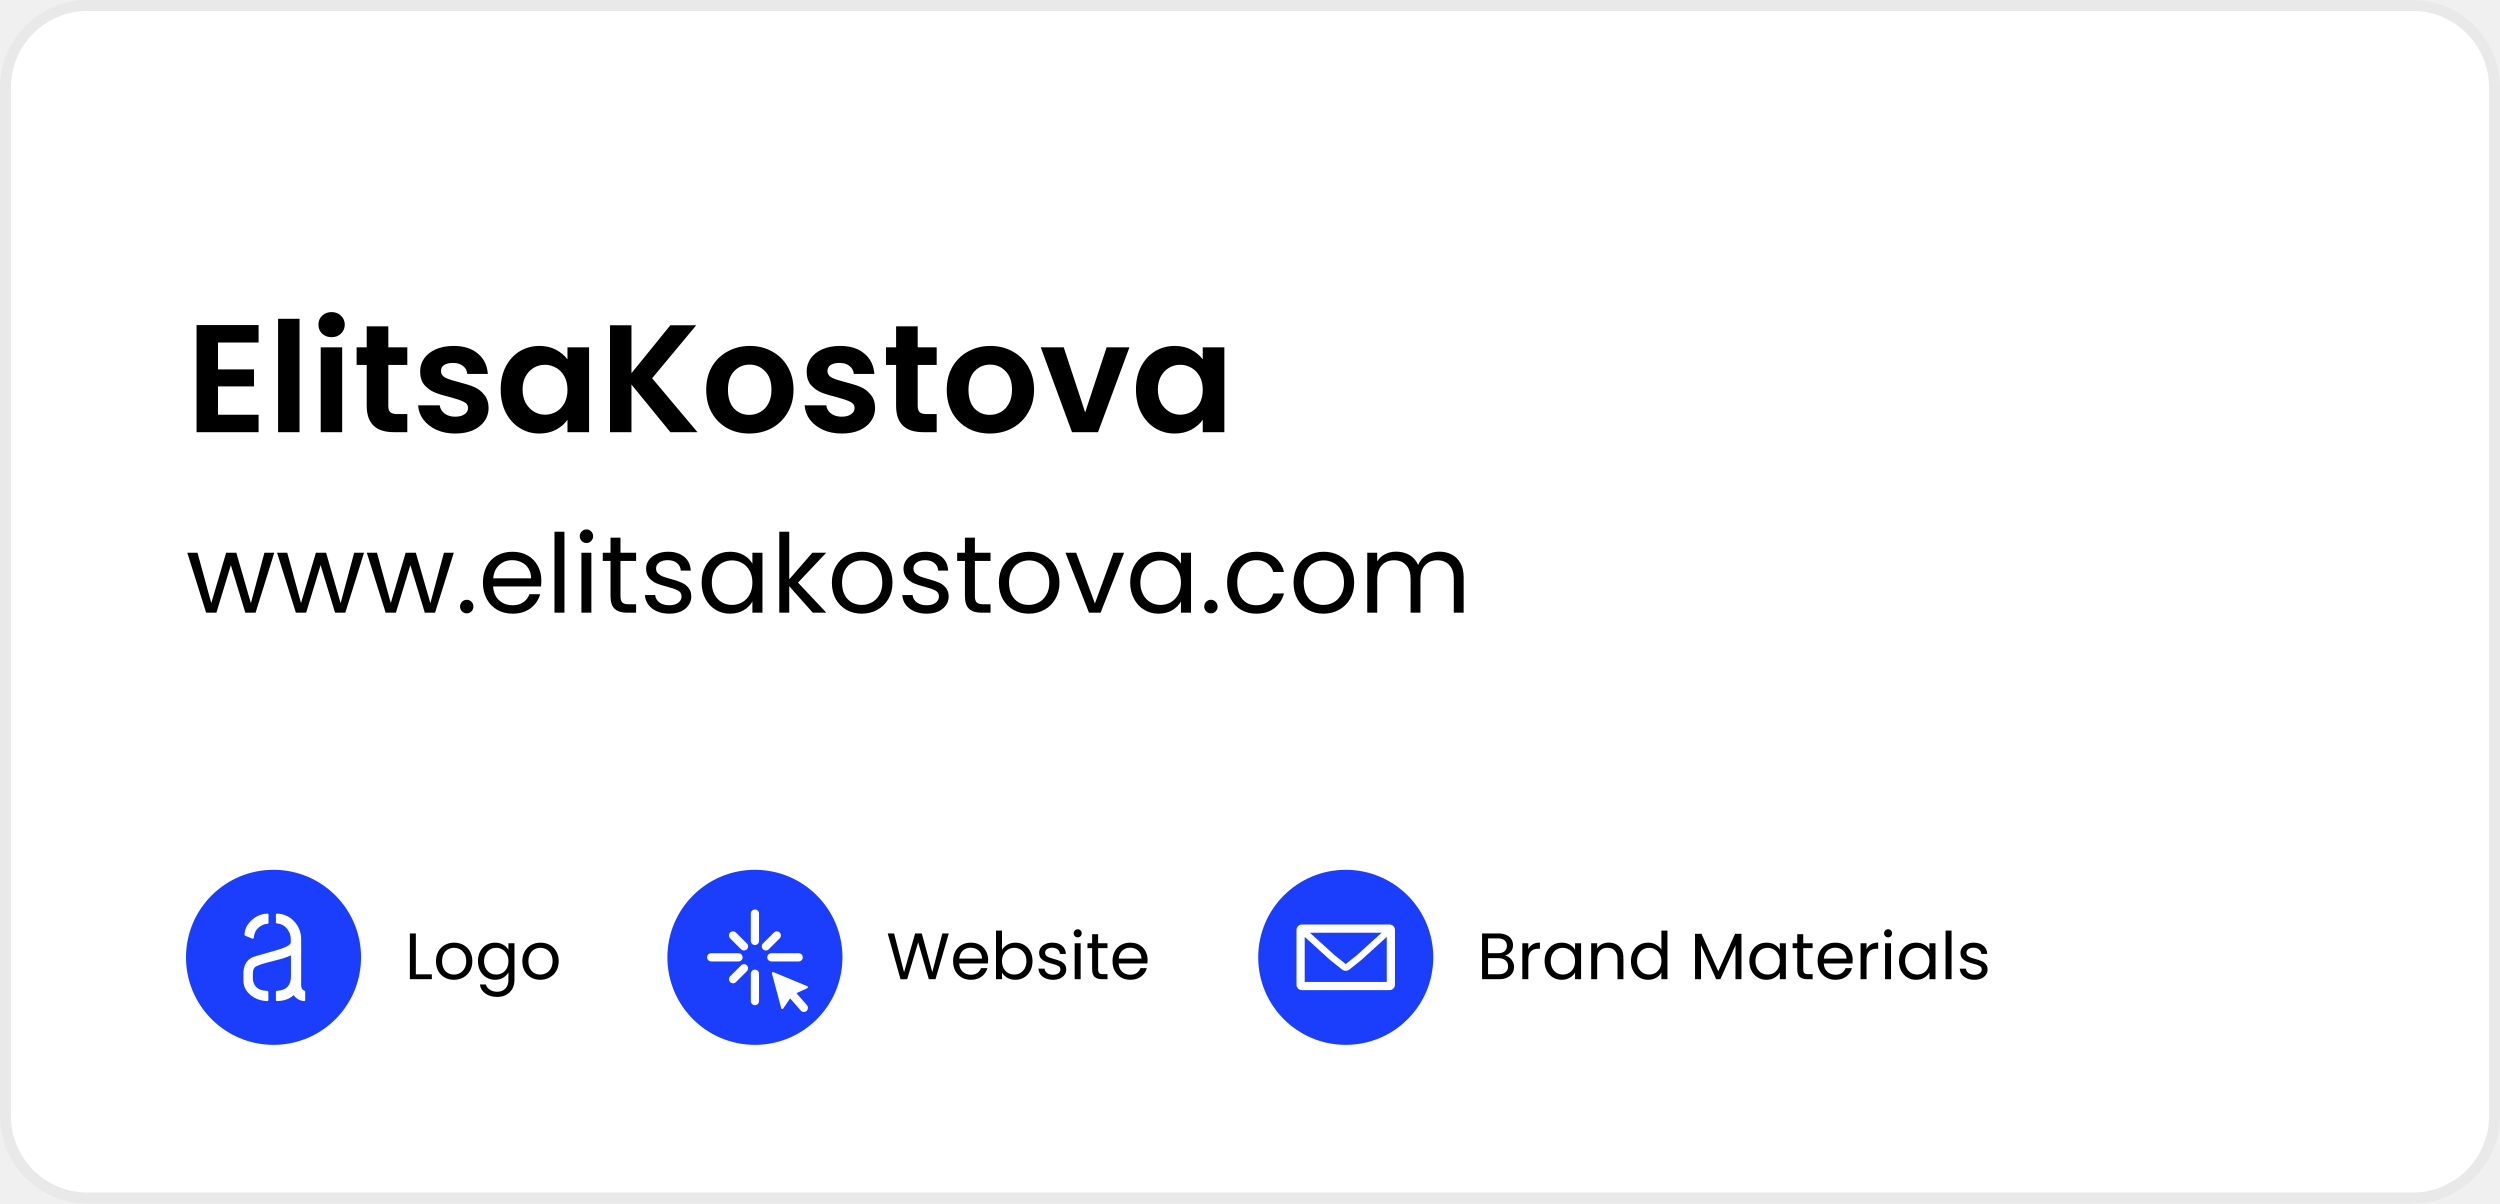
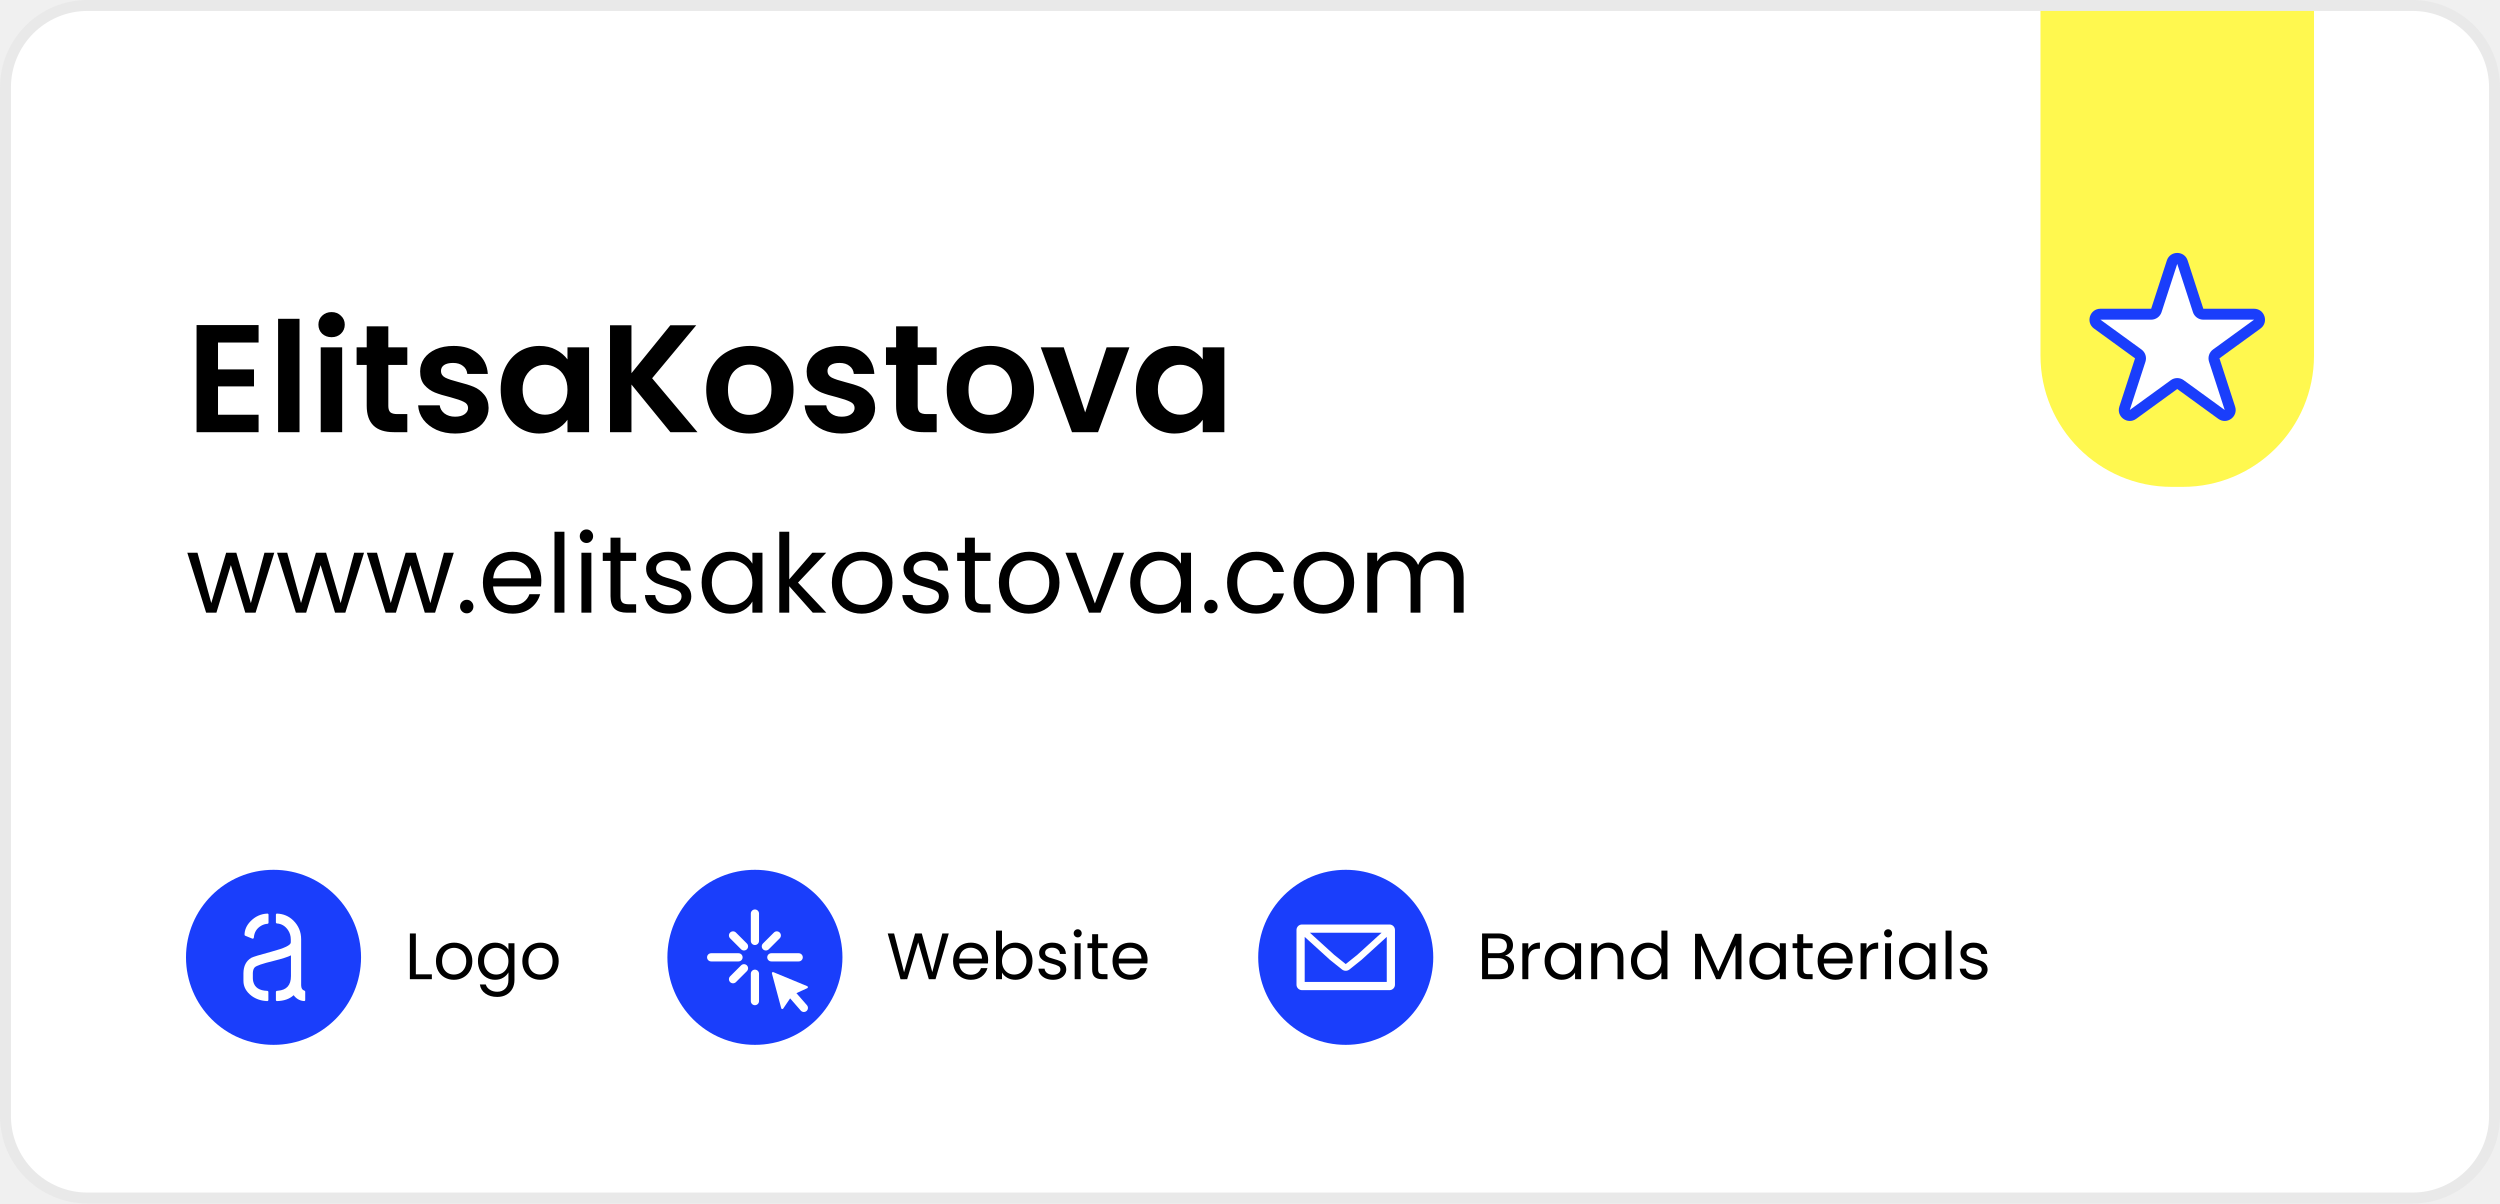
<svg xmlns="http://www.w3.org/2000/svg" width="457" height="220" viewBox="0 0 457 220" fill="none">
  <rect x="1" y="1" width="455" height="218" rx="15" fill="white" stroke="#E9E9E9" stroke-width="2" />
  <path d="M76.016 178.112H78.944V179H74.924V170.636H76.016V178.112ZM82.972 179.108C82.356 179.108 81.796 178.968 81.292 178.688C80.796 178.408 80.404 178.012 80.116 177.5C79.836 176.98 79.696 176.38 79.696 175.7C79.696 175.028 79.84 174.436 80.128 173.924C80.424 173.404 80.824 173.008 81.328 172.736C81.832 172.456 82.396 172.316 83.02 172.316C83.644 172.316 84.208 172.456 84.712 172.736C85.216 173.008 85.612 173.4 85.9 173.912C86.196 174.424 86.344 175.02 86.344 175.7C86.344 176.38 86.192 176.98 85.888 177.5C85.592 178.012 85.188 178.408 84.676 178.688C84.164 178.968 83.596 179.108 82.972 179.108ZM82.972 178.148C83.364 178.148 83.732 178.056 84.076 177.872C84.42 177.688 84.696 177.412 84.904 177.044C85.12 176.676 85.228 176.228 85.228 175.7C85.228 175.172 85.124 174.724 84.916 174.356C84.708 173.988 84.436 173.716 84.1 173.54C83.764 173.356 83.4 173.264 83.008 173.264C82.608 173.264 82.24 173.356 81.904 173.54C81.576 173.716 81.312 173.988 81.112 174.356C80.912 174.724 80.812 175.172 80.812 175.7C80.812 176.236 80.908 176.688 81.1 177.056C81.3 177.424 81.564 177.7 81.892 177.884C82.22 178.06 82.58 178.148 82.972 178.148ZM90.492 172.316C91.059 172.316 91.555 172.44 91.98 172.688C92.412 172.936 92.731 173.248 92.939 173.624V172.424H94.043V179.144C94.043 179.744 93.915 180.276 93.659 180.74C93.403 181.212 93.035 181.58 92.555 181.844C92.084 182.108 91.531 182.24 90.9 182.24C90.035 182.24 89.316 182.036 88.74 181.628C88.163 181.22 87.823 180.664 87.719 179.96H88.799C88.919 180.36 89.168 180.68 89.543 180.92C89.919 181.168 90.371 181.292 90.9 181.292C91.499 181.292 91.987 181.104 92.364 180.728C92.748 180.352 92.939 179.824 92.939 179.144V177.764C92.724 178.148 92.403 178.468 91.98 178.724C91.555 178.98 91.059 179.108 90.492 179.108C89.907 179.108 89.376 178.964 88.895 178.676C88.424 178.388 88.052 177.984 87.779 177.464C87.507 176.944 87.371 176.352 87.371 175.688C87.371 175.016 87.507 174.428 87.779 173.924C88.052 173.412 88.424 173.016 88.895 172.736C89.376 172.456 89.907 172.316 90.492 172.316ZM92.939 175.7C92.939 175.204 92.84 174.772 92.639 174.404C92.439 174.036 92.168 173.756 91.823 173.564C91.487 173.364 91.115 173.264 90.707 173.264C90.299 173.264 89.927 173.36 89.591 173.552C89.255 173.744 88.987 174.024 88.787 174.392C88.588 174.76 88.487 175.192 88.487 175.688C88.487 176.192 88.588 176.632 88.787 177.008C88.987 177.376 89.255 177.66 89.591 177.86C89.927 178.052 90.299 178.148 90.707 178.148C91.115 178.148 91.487 178.052 91.823 177.86C92.168 177.66 92.439 177.376 92.639 177.008C92.84 176.632 92.939 176.196 92.939 175.7ZM98.757 179.108C98.141 179.108 97.581 178.968 97.077 178.688C96.581 178.408 96.189 178.012 95.901 177.5C95.621 176.98 95.481 176.38 95.481 175.7C95.481 175.028 95.625 174.436 95.913 173.924C96.209 173.404 96.609 173.008 97.113 172.736C97.617 172.456 98.181 172.316 98.805 172.316C99.429 172.316 99.993 172.456 100.497 172.736C101.001 173.008 101.397 173.4 101.685 173.912C101.981 174.424 102.129 175.02 102.129 175.7C102.129 176.38 101.977 176.98 101.673 177.5C101.377 178.012 100.973 178.408 100.461 178.688C99.949 178.968 99.381 179.108 98.757 179.108ZM98.757 178.148C99.149 178.148 99.517 178.056 99.861 177.872C100.205 177.688 100.481 177.412 100.689 177.044C100.905 176.676 101.013 176.228 101.013 175.7C101.013 175.172 100.909 174.724 100.701 174.356C100.493 173.988 100.221 173.716 99.885 173.54C99.549 173.356 99.185 173.264 98.793 173.264C98.393 173.264 98.025 173.356 97.689 173.54C97.361 173.716 97.097 173.988 96.897 174.356C96.697 174.724 96.597 175.172 96.597 175.7C96.597 176.236 96.693 176.688 96.885 177.056C97.085 177.424 97.349 177.7 97.677 177.884C98.005 178.06 98.365 178.148 98.757 178.148Z" fill="black" />
  <circle cx="50" cy="175" r="16" fill="#1A3EFB" />
  <path d="M44.5 179.301C44.5 180.383 45.006 181.306 46.019 182.068C46.83 182.653 47.776 182.963 48.858 182.997C48.968 183 49.058 182.91 49.058 182.8V181.335C49.058 181.225 48.968 181.136 48.857 181.132C47.431 181.086 46.58 180.536 46.306 179.481C46.249 179.261 46.22 179.04 46.22 178.82V177.857C46.239 177.396 46.354 177.055 46.564 176.835C46.851 176.534 47.988 176.143 49.975 175.662C51.58 175.261 52.651 174.92 53.186 174.639V178.429C53.186 180.093 52.392 180.985 50.806 181.105C50.747 181.114 50.689 181.121 50.633 181.126C50.523 181.136 50.434 181.225 50.434 181.335V182.8C50.434 182.91 50.523 183 50.634 182.997C51.895 182.965 52.889 182.625 53.616 181.977C53.635 181.957 53.654 181.937 53.673 181.917C54.167 182.584 54.807 182.942 55.594 182.994C55.704 183.001 55.794 182.91 55.794 182.8V181.289C55.794 181.185 55.713 181.102 55.613 181.073C55.254 180.971 55.065 180.65 55.049 180.113V175.902V171.692C55.049 170.348 54.571 169.206 53.616 168.263C52.801 167.466 51.807 167.046 50.634 167.004C50.523 167 50.434 167.09 50.434 167.2V168.605C50.434 168.715 50.523 168.804 50.634 168.811C51.459 168.866 52.128 169.265 52.641 170.008C52.985 170.509 53.157 171.08 53.157 171.722V172.263C53.176 172.764 52.02 173.326 49.688 173.947C47.51 174.529 46.258 174.91 45.933 175.09C44.997 175.652 44.519 176.584 44.5 177.887V179.301ZM44.7 170.869C44.699 170.948 44.748 171.02 44.822 171.05L46.116 171.579C46.248 171.633 46.392 171.536 46.403 171.394C46.479 170.403 46.943 169.67 47.797 169.195C48.139 169.007 48.502 168.899 48.887 168.872C48.997 168.864 49.086 168.775 49.086 168.665V167.2C49.086 167.09 48.997 167 48.886 167.004C47.673 167.051 46.631 167.531 45.761 168.444C45.069 169.17 44.715 169.978 44.7 170.869Z" fill="white" />
  <path d="M173.436 170.636L171.012 179H169.788L167.844 172.268L165.828 179L164.616 179.012L162.276 170.636H163.44L165.264 177.728L167.28 170.636H168.504L170.424 177.704L172.26 170.636H173.436ZM180.631 175.46C180.631 175.668 180.619 175.888 180.595 176.12H175.339C175.379 176.768 175.599 177.276 175.999 177.644C176.407 178.004 176.899 178.184 177.475 178.184C177.947 178.184 178.339 178.076 178.651 177.86C178.971 177.636 179.195 177.34 179.323 176.972H180.499C180.323 177.604 179.971 178.12 179.443 178.52C178.915 178.912 178.259 179.108 177.475 179.108C176.851 179.108 176.291 178.968 175.795 178.688C175.307 178.408 174.923 178.012 174.643 177.5C174.363 176.98 174.223 176.38 174.223 175.7C174.223 175.02 174.359 174.424 174.631 173.912C174.903 173.4 175.283 173.008 175.771 172.736C176.267 172.456 176.835 172.316 177.475 172.316C178.099 172.316 178.651 172.452 179.131 172.724C179.611 172.996 179.979 173.372 180.235 173.852C180.499 174.324 180.631 174.86 180.631 175.46ZM179.503 175.232C179.503 174.816 179.411 174.46 179.227 174.164C179.043 173.86 178.791 173.632 178.471 173.48C178.159 173.32 177.811 173.24 177.427 173.24C176.875 173.24 176.403 173.416 176.011 173.768C175.627 174.12 175.407 174.608 175.351 175.232H179.503ZM183.164 173.648C183.388 173.256 183.716 172.936 184.148 172.688C184.58 172.44 185.072 172.316 185.624 172.316C186.216 172.316 186.748 172.456 187.22 172.736C187.692 173.016 188.064 173.412 188.336 173.924C188.608 174.428 188.744 175.016 188.744 175.688C188.744 176.352 188.608 176.944 188.336 177.464C188.064 177.984 187.688 178.388 187.208 178.676C186.736 178.964 186.208 179.108 185.624 179.108C185.056 179.108 184.556 178.984 184.124 178.736C183.7 178.488 183.38 178.172 183.164 177.788V179H182.072V170.12H183.164V173.648ZM187.628 175.688C187.628 175.192 187.528 174.76 187.328 174.392C187.128 174.024 186.856 173.744 186.512 173.552C186.176 173.36 185.804 173.264 185.396 173.264C184.996 173.264 184.624 173.364 184.28 173.564C183.944 173.756 183.672 174.04 183.464 174.416C183.264 174.784 183.164 175.212 183.164 175.7C183.164 176.196 183.264 176.632 183.464 177.008C183.672 177.376 183.944 177.66 184.28 177.86C184.624 178.052 184.996 178.148 185.396 178.148C185.804 178.148 186.176 178.052 186.512 177.86C186.856 177.66 187.128 177.376 187.328 177.008C187.528 176.632 187.628 176.192 187.628 175.688ZM192.51 179.108C192.006 179.108 191.554 179.024 191.154 178.856C190.754 178.68 190.438 178.44 190.206 178.136C189.974 177.824 189.846 177.468 189.822 177.068H190.95C190.982 177.396 191.134 177.664 191.406 177.872C191.686 178.08 192.05 178.184 192.498 178.184C192.914 178.184 193.242 178.092 193.482 177.908C193.722 177.724 193.842 177.492 193.842 177.212C193.842 176.924 193.714 176.712 193.458 176.576C193.202 176.432 192.806 176.292 192.27 176.156C191.782 176.028 191.382 175.9 191.07 175.772C190.766 175.636 190.502 175.44 190.278 175.184C190.062 174.92 189.954 174.576 189.954 174.152C189.954 173.816 190.054 173.508 190.254 173.228C190.454 172.948 190.738 172.728 191.106 172.568C191.474 172.4 191.894 172.316 192.366 172.316C193.094 172.316 193.682 172.5 194.13 172.868C194.578 173.236 194.818 173.74 194.85 174.38H193.758C193.734 174.036 193.594 173.76 193.338 173.552C193.09 173.344 192.754 173.24 192.33 173.24C191.938 173.24 191.626 173.324 191.394 173.492C191.162 173.66 191.046 173.88 191.046 174.152C191.046 174.368 191.114 174.548 191.25 174.692C191.394 174.828 191.57 174.94 191.778 175.028C191.994 175.108 192.29 175.2 192.666 175.304C193.138 175.432 193.522 175.56 193.818 175.688C194.114 175.808 194.366 175.992 194.574 176.24C194.79 176.488 194.902 176.812 194.91 177.212C194.91 177.572 194.81 177.896 194.61 178.184C194.41 178.472 194.126 178.7 193.758 178.868C193.398 179.028 192.982 179.108 192.51 179.108ZM197.015 171.356C196.807 171.356 196.631 171.284 196.487 171.14C196.343 170.996 196.271 170.82 196.271 170.612C196.271 170.404 196.343 170.228 196.487 170.084C196.631 169.94 196.807 169.868 197.015 169.868C197.215 169.868 197.383 169.94 197.519 170.084C197.663 170.228 197.735 170.404 197.735 170.612C197.735 170.82 197.663 170.996 197.519 171.14C197.383 171.284 197.215 171.356 197.015 171.356ZM197.543 172.424V179H196.451V172.424H197.543ZM200.736 173.324V177.2C200.736 177.52 200.804 177.748 200.94 177.884C201.076 178.012 201.312 178.076 201.648 178.076H202.452V179H201.468C200.86 179 200.404 178.86 200.1 178.58C199.796 178.3 199.644 177.84 199.644 177.2V173.324H198.792V172.424H199.644V170.768H200.736V172.424H202.452V173.324H200.736ZM209.776 175.46C209.776 175.668 209.764 175.888 209.74 176.12H204.484C204.524 176.768 204.744 177.276 205.144 177.644C205.552 178.004 206.044 178.184 206.62 178.184C207.092 178.184 207.484 178.076 207.796 177.86C208.116 177.636 208.34 177.34 208.468 176.972H209.644C209.468 177.604 209.116 178.12 208.588 178.52C208.06 178.912 207.404 179.108 206.62 179.108C205.996 179.108 205.436 178.968 204.94 178.688C204.452 178.408 204.068 178.012 203.788 177.5C203.508 176.98 203.368 176.38 203.368 175.7C203.368 175.02 203.504 174.424 203.776 173.912C204.048 173.4 204.428 173.008 204.916 172.736C205.412 172.456 205.98 172.316 206.62 172.316C207.244 172.316 207.796 172.452 208.276 172.724C208.756 172.996 209.124 173.372 209.38 173.852C209.644 174.324 209.776 174.86 209.776 175.46ZM208.648 175.232C208.648 174.816 208.556 174.46 208.372 174.164C208.188 173.86 207.936 173.632 207.616 173.48C207.304 173.32 206.956 173.24 206.572 173.24C206.02 173.24 205.548 173.416 205.156 173.768C204.772 174.12 204.552 174.608 204.496 175.232H208.648Z" fill="black" />
  <circle cx="138" cy="175" r="16" fill="#1A3EFB" />
-   <path d="M141.105 177.945C141.062 177.784 141.222 177.645 141.375 177.708L147.563 180.272C147.724 180.339 147.728 180.566 147.57 180.638L145.583 181.546L147.51 183.752C147.783 184.065 147.749 184.541 147.435 184.812V184.812C147.123 185.08 146.653 185.047 146.382 184.737L144.434 182.503L143.169 184.37C143.073 184.512 142.855 184.476 142.811 184.31L141.105 177.945Z" fill="white" />
+   <path d="M141.105 177.945C141.062 177.785 141.222 177.645 141.375 177.708L147.563 180.272C147.724 180.339 147.728 180.566 147.57 180.639L145.583 181.546L147.51 183.753C147.783 184.065 147.749 184.541 147.435 184.812V184.812C147.123 185.08 146.653 185.047 146.382 184.737L144.434 182.503L143.169 184.371C143.073 184.513 142.855 184.476 142.811 184.31L141.105 177.945Z" fill="white" />
  <path fill-rule="evenodd" clip-rule="evenodd" d="M138 166.25C138.414 166.25 138.75 166.586 138.75 167V172C138.75 172.414 138.414 172.75 138 172.75C137.586 172.75 137.25 172.414 137.25 172V167C137.25 166.586 137.586 166.25 138 166.25ZM133.47 170.47C133.763 170.177 134.237 170.177 134.53 170.47L136.53 172.47C136.823 172.763 136.823 173.237 136.53 173.53C136.237 173.823 135.763 173.823 135.47 173.53L133.47 171.53C133.177 171.237 133.177 170.763 133.47 170.47ZM142.53 170.47C142.823 170.763 142.823 171.237 142.53 171.53L140.53 173.53C140.237 173.823 139.763 173.823 139.47 173.53C139.177 173.237 139.177 172.763 139.47 172.47L141.47 170.47C141.763 170.177 142.237 170.177 142.53 170.47ZM129.25 175C129.25 174.586 129.586 174.25 130 174.25H135C135.414 174.25 135.75 174.586 135.75 175C135.75 175.414 135.414 175.75 135 175.75H130C129.586 175.75 129.25 175.414 129.25 175ZM140.25 175C140.25 174.586 140.586 174.25 141 174.25H146C146.414 174.25 146.75 174.586 146.75 175C146.75 175.414 146.414 175.75 146 175.75H141C140.586 175.75 140.25 175.414 140.25 175ZM136.53 176.47C136.823 176.763 136.823 177.237 136.53 177.53L134.53 179.53C134.237 179.823 133.763 179.823 133.47 179.53C133.177 179.237 133.177 178.763 133.47 178.47L135.47 176.47C135.763 176.177 136.237 176.177 136.53 176.47ZM138 177.25C138.414 177.25 138.75 177.586 138.75 178V183C138.75 183.414 138.414 183.75 138 183.75C137.586 183.75 137.25 183.414 137.25 183V178C137.25 177.586 137.586 177.25 138 177.25Z" fill="white" />
  <path d="M275.112 174.692C275.416 174.74 275.692 174.864 275.94 175.064C276.196 175.264 276.396 175.512 276.54 175.808C276.692 176.104 276.768 176.42 276.768 176.756C276.768 177.18 276.66 177.564 276.444 177.908C276.228 178.244 275.912 178.512 275.496 178.712C275.088 178.904 274.604 179 274.044 179H270.924V170.636H273.924C274.492 170.636 274.976 170.732 275.376 170.924C275.776 171.108 276.076 171.36 276.276 171.68C276.476 172 276.576 172.36 276.576 172.76C276.576 173.256 276.44 173.668 276.168 173.996C275.904 174.316 275.552 174.548 275.112 174.692ZM272.016 174.248H273.852C274.364 174.248 274.76 174.128 275.04 173.888C275.32 173.648 275.46 173.316 275.46 172.892C275.46 172.468 275.32 172.136 275.04 171.896C274.76 171.656 274.356 171.536 273.828 171.536H272.016V174.248ZM273.948 178.1C274.492 178.1 274.916 177.972 275.22 177.716C275.524 177.46 275.676 177.104 275.676 176.648C275.676 176.184 275.516 175.82 275.196 175.556C274.876 175.284 274.448 175.148 273.912 175.148H272.016V178.1H273.948ZM279.375 173.492C279.567 173.116 279.839 172.824 280.191 172.616C280.551 172.408 280.987 172.304 281.499 172.304V173.432H281.211C279.987 173.432 279.375 174.096 279.375 175.424V179H278.283V172.424H279.375V173.492ZM282.352 175.688C282.352 175.016 282.488 174.428 282.76 173.924C283.032 173.412 283.404 173.016 283.876 172.736C284.356 172.456 284.888 172.316 285.472 172.316C286.048 172.316 286.548 172.44 286.972 172.688C287.396 172.936 287.712 173.248 287.92 173.624V172.424H289.024V179H287.92V177.776C287.704 178.16 287.38 178.48 286.948 178.736C286.524 178.984 286.028 179.108 285.46 179.108C284.876 179.108 284.348 178.964 283.876 178.676C283.404 178.388 283.032 177.984 282.76 177.464C282.488 176.944 282.352 176.352 282.352 175.688ZM287.92 175.7C287.92 175.204 287.82 174.772 287.62 174.404C287.42 174.036 287.148 173.756 286.804 173.564C286.468 173.364 286.096 173.264 285.688 173.264C285.28 173.264 284.908 173.36 284.572 173.552C284.236 173.744 283.968 174.024 283.768 174.392C283.568 174.76 283.468 175.192 283.468 175.688C283.468 176.192 283.568 176.632 283.768 177.008C283.968 177.376 284.236 177.66 284.572 177.86C284.908 178.052 285.28 178.148 285.688 178.148C286.096 178.148 286.468 178.052 286.804 177.86C287.148 177.66 287.42 177.376 287.62 177.008C287.82 176.632 287.92 176.196 287.92 175.7ZM294.073 172.304C294.873 172.304 295.521 172.548 296.017 173.036C296.513 173.516 296.761 174.212 296.761 175.124V179H295.681V175.28C295.681 174.624 295.517 174.124 295.189 173.78C294.861 173.428 294.413 173.252 293.845 173.252C293.269 173.252 292.809 173.432 292.465 173.792C292.129 174.152 291.961 174.676 291.961 175.364V179H290.869V172.424H291.961V173.36C292.177 173.024 292.469 172.764 292.837 172.58C293.213 172.396 293.625 172.304 294.073 172.304ZM298.137 175.688C298.137 175.016 298.273 174.428 298.545 173.924C298.817 173.412 299.189 173.016 299.661 172.736C300.141 172.456 300.677 172.316 301.269 172.316C301.781 172.316 302.257 172.436 302.697 172.676C303.137 172.908 303.473 173.216 303.705 173.6V170.12H304.809V179H303.705V177.764C303.489 178.156 303.169 178.48 302.745 178.736C302.321 178.984 301.825 179.108 301.257 179.108C300.673 179.108 300.141 178.964 299.661 178.676C299.189 178.388 298.817 177.984 298.545 177.464C298.273 176.944 298.137 176.352 298.137 175.688ZM303.705 175.7C303.705 175.204 303.605 174.772 303.405 174.404C303.205 174.036 302.933 173.756 302.589 173.564C302.253 173.364 301.881 173.264 301.473 173.264C301.065 173.264 300.693 173.36 300.357 173.552C300.021 173.744 299.753 174.024 299.553 174.392C299.353 174.76 299.253 175.192 299.253 175.688C299.253 176.192 299.353 176.632 299.553 177.008C299.753 177.376 300.021 177.66 300.357 177.86C300.693 178.052 301.065 178.148 301.473 178.148C301.881 178.148 302.253 178.052 302.589 177.86C302.933 177.66 303.205 177.376 303.405 177.008C303.605 176.632 303.705 176.196 303.705 175.7ZM318.338 170.696V179H317.246V172.808L314.486 179H313.718L310.946 172.796V179H309.854V170.696H311.03L314.102 177.56L317.174 170.696H318.338ZM319.782 175.688C319.782 175.016 319.918 174.428 320.19 173.924C320.462 173.412 320.834 173.016 321.306 172.736C321.786 172.456 322.318 172.316 322.902 172.316C323.478 172.316 323.978 172.44 324.402 172.688C324.826 172.936 325.142 173.248 325.35 173.624V172.424H326.454V179H325.35V177.776C325.134 178.16 324.81 178.48 324.378 178.736C323.954 178.984 323.458 179.108 322.89 179.108C322.306 179.108 321.778 178.964 321.306 178.676C320.834 178.388 320.462 177.984 320.19 177.464C319.918 176.944 319.782 176.352 319.782 175.688ZM325.35 175.7C325.35 175.204 325.25 174.772 325.05 174.404C324.85 174.036 324.578 173.756 324.234 173.564C323.898 173.364 323.526 173.264 323.118 173.264C322.71 173.264 322.338 173.36 322.002 173.552C321.666 173.744 321.398 174.024 321.198 174.392C320.998 174.76 320.898 175.192 320.898 175.688C320.898 176.192 320.998 176.632 321.198 177.008C321.398 177.376 321.666 177.66 322.002 177.86C322.338 178.052 322.71 178.148 323.118 178.148C323.526 178.148 323.898 178.052 324.234 177.86C324.578 177.66 324.85 177.376 325.05 177.008C325.25 176.632 325.35 176.196 325.35 175.7ZM329.631 173.324V177.2C329.631 177.52 329.699 177.748 329.835 177.884C329.971 178.012 330.207 178.076 330.543 178.076H331.347V179H330.363C329.755 179 329.299 178.86 328.995 178.58C328.691 178.3 328.539 177.84 328.539 177.2V173.324H327.687V172.424H328.539V170.768H329.631V172.424H331.347V173.324H329.631ZM338.67 175.46C338.67 175.668 338.658 175.888 338.634 176.12H333.378C333.418 176.768 333.638 177.276 334.038 177.644C334.446 178.004 334.938 178.184 335.514 178.184C335.986 178.184 336.378 178.076 336.69 177.86C337.01 177.636 337.234 177.34 337.362 176.972H338.538C338.362 177.604 338.01 178.12 337.482 178.52C336.954 178.912 336.298 179.108 335.514 179.108C334.89 179.108 334.33 178.968 333.834 178.688C333.346 178.408 332.962 178.012 332.682 177.5C332.402 176.98 332.262 176.38 332.262 175.7C332.262 175.02 332.398 174.424 332.67 173.912C332.942 173.4 333.322 173.008 333.81 172.736C334.306 172.456 334.874 172.316 335.514 172.316C336.138 172.316 336.69 172.452 337.17 172.724C337.65 172.996 338.018 173.372 338.274 173.852C338.538 174.324 338.67 174.86 338.67 175.46ZM337.542 175.232C337.542 174.816 337.45 174.46 337.266 174.164C337.082 173.86 336.83 173.632 336.51 173.48C336.198 173.32 335.85 173.24 335.466 173.24C334.914 173.24 334.442 173.416 334.05 173.768C333.666 174.12 333.446 174.608 333.39 175.232H337.542ZM341.204 173.492C341.396 173.116 341.668 172.824 342.02 172.616C342.38 172.408 342.816 172.304 343.328 172.304V173.432H343.04C341.816 173.432 341.204 174.096 341.204 175.424V179H340.112V172.424H341.204V173.492ZM345.152 171.356C344.944 171.356 344.768 171.284 344.624 171.14C344.48 170.996 344.408 170.82 344.408 170.612C344.408 170.404 344.48 170.228 344.624 170.084C344.768 169.94 344.944 169.868 345.152 169.868C345.352 169.868 345.52 169.94 345.656 170.084C345.8 170.228 345.872 170.404 345.872 170.612C345.872 170.82 345.8 170.996 345.656 171.14C345.52 171.284 345.352 171.356 345.152 171.356ZM345.68 172.424V179H344.588V172.424H345.68ZM347.133 175.688C347.133 175.016 347.269 174.428 347.541 173.924C347.813 173.412 348.185 173.016 348.657 172.736C349.137 172.456 349.669 172.316 350.253 172.316C350.829 172.316 351.329 172.44 351.753 172.688C352.177 172.936 352.493 173.248 352.701 173.624V172.424H353.805V179H352.701V177.776C352.485 178.16 352.161 178.48 351.729 178.736C351.305 178.984 350.809 179.108 350.241 179.108C349.657 179.108 349.129 178.964 348.657 178.676C348.185 178.388 347.813 177.984 347.541 177.464C347.269 176.944 347.133 176.352 347.133 175.688ZM352.701 175.7C352.701 175.204 352.601 174.772 352.401 174.404C352.201 174.036 351.929 173.756 351.585 173.564C351.249 173.364 350.877 173.264 350.469 173.264C350.061 173.264 349.689 173.36 349.353 173.552C349.017 173.744 348.749 174.024 348.549 174.392C348.349 174.76 348.249 175.192 348.249 175.688C348.249 176.192 348.349 176.632 348.549 177.008C348.749 177.376 349.017 177.66 349.353 177.86C349.689 178.052 350.061 178.148 350.469 178.148C350.877 178.148 351.249 178.052 351.585 177.86C351.929 177.66 352.201 177.376 352.401 177.008C352.601 176.632 352.701 176.196 352.701 175.7ZM356.743 170.12V179H355.651V170.12H356.743ZM360.932 179.108C360.428 179.108 359.976 179.024 359.576 178.856C359.176 178.68 358.86 178.44 358.628 178.136C358.396 177.824 358.268 177.468 358.244 177.068H359.372C359.404 177.396 359.556 177.664 359.828 177.872C360.108 178.08 360.472 178.184 360.92 178.184C361.336 178.184 361.664 178.092 361.904 177.908C362.144 177.724 362.264 177.492 362.264 177.212C362.264 176.924 362.136 176.712 361.88 176.576C361.624 176.432 361.228 176.292 360.692 176.156C360.204 176.028 359.804 175.9 359.492 175.772C359.188 175.636 358.924 175.44 358.7 175.184C358.484 174.92 358.376 174.576 358.376 174.152C358.376 173.816 358.476 173.508 358.676 173.228C358.876 172.948 359.16 172.728 359.528 172.568C359.896 172.4 360.316 172.316 360.788 172.316C361.516 172.316 362.104 172.5 362.552 172.868C363 173.236 363.24 173.74 363.272 174.38H362.18C362.156 174.036 362.016 173.76 361.76 173.552C361.512 173.344 361.176 173.24 360.752 173.24C360.36 173.24 360.048 173.324 359.816 173.492C359.584 173.66 359.468 173.88 359.468 174.152C359.468 174.368 359.536 174.548 359.672 174.692C359.816 174.828 359.992 174.94 360.2 175.028C360.416 175.108 360.712 175.2 361.088 175.304C361.56 175.432 361.944 175.56 362.24 175.688C362.536 175.808 362.788 175.992 362.996 176.24C363.212 176.488 363.324 176.812 363.332 177.212C363.332 177.572 363.232 177.896 363.032 178.184C362.832 178.472 362.548 178.7 362.18 178.868C361.82 179.028 361.404 179.108 360.932 179.108Z" fill="black" />
  <circle cx="246" cy="175" r="16" fill="#1A3EFB" />
  <path fill-rule="evenodd" clip-rule="evenodd" d="M238.5 171.265V179.5H253.5V171.265L248.904 175.444L248.89 175.457L248.875 175.469L246.687 177.219C246.285 177.54 245.715 177.54 245.313 177.219L243.125 175.469L243.11 175.457L243.096 175.444L238.5 171.265ZM252.558 170.5H239.442L243.89 174.543L246 176.232L248.11 174.543L252.558 170.5ZM237 170C237 169.448 237.448 169 238 169H254C254.552 169 255 169.448 255 170V180C255 180.552 254.552 181 254 181H238C237.448 181 237 180.552 237 180V170Z" fill="white" />
  <path d="M39.852 62.62V67.52H46.432V70.628H39.852V75.808H47.272V79H35.932V59.428H47.272V62.62H39.852ZM54.754 58.28V79H50.834V58.28H54.754ZM60.615 61.64C59.925 61.64 59.346 61.425 58.879 60.996C58.431 60.548 58.207 59.997 58.207 59.344C58.207 58.691 58.431 58.149 58.879 57.72C59.346 57.272 59.925 57.048 60.615 57.048C61.306 57.048 61.875 57.272 62.323 57.72C62.79 58.149 63.023 58.691 63.023 59.344C63.023 59.997 62.79 60.548 62.323 60.996C61.875 61.425 61.306 61.64 60.615 61.64ZM62.547 63.488V79H58.627V63.488H62.547ZM70.984 66.708V74.212C70.984 74.735 71.106 75.117 71.348 75.36C71.61 75.584 72.039 75.696 72.636 75.696H74.456V79H71.992C68.688 79 67.036 77.395 67.036 74.184V66.708H65.188V63.488H67.036V59.652H70.984V63.488H74.456V66.708H70.984ZM83.212 79.252C81.942 79.252 80.804 79.028 79.796 78.58C78.788 78.113 77.985 77.488 77.388 76.704C76.809 75.92 76.492 75.052 76.436 74.1H80.384C80.458 74.697 80.748 75.192 81.252 75.584C81.774 75.976 82.418 76.172 83.184 76.172C83.93 76.172 84.509 76.023 84.92 75.724C85.349 75.425 85.564 75.043 85.564 74.576C85.564 74.072 85.302 73.699 84.78 73.456C84.276 73.195 83.464 72.915 82.344 72.616C81.186 72.336 80.234 72.047 79.488 71.748C78.76 71.449 78.125 70.992 77.584 70.376C77.061 69.76 76.8 68.929 76.8 67.884C76.8 67.025 77.042 66.241 77.528 65.532C78.032 64.823 78.741 64.263 79.656 63.852C80.589 63.441 81.681 63.236 82.932 63.236C84.78 63.236 86.254 63.703 87.356 64.636C88.457 65.551 89.064 66.792 89.176 68.36H85.424C85.368 67.744 85.106 67.259 84.64 66.904C84.192 66.531 83.585 66.344 82.82 66.344C82.11 66.344 81.56 66.475 81.168 66.736C80.794 66.997 80.608 67.361 80.608 67.828C80.608 68.351 80.869 68.752 81.392 69.032C81.914 69.293 82.726 69.564 83.828 69.844C84.948 70.124 85.872 70.413 86.6 70.712C87.328 71.011 87.953 71.477 88.476 72.112C89.017 72.728 89.297 73.549 89.316 74.576C89.316 75.472 89.064 76.275 88.56 76.984C88.074 77.693 87.365 78.253 86.432 78.664C85.517 79.056 84.444 79.252 83.212 79.252ZM91.526 71.188C91.526 69.62 91.834 68.229 92.45 67.016C93.084 65.803 93.934 64.869 94.998 64.216C96.08 63.563 97.284 63.236 98.61 63.236C99.767 63.236 100.775 63.469 101.634 63.936C102.511 64.403 103.211 64.991 103.734 65.7V63.488H107.682V79H103.734V76.732C103.23 77.46 102.53 78.067 101.634 78.552C100.756 79.019 99.739 79.252 98.582 79.252C97.275 79.252 96.08 78.916 94.998 78.244C93.934 77.572 93.084 76.629 92.45 75.416C91.834 74.184 91.526 72.775 91.526 71.188ZM103.734 71.244C103.734 70.292 103.547 69.48 103.174 68.808C102.8 68.117 102.296 67.595 101.662 67.24C101.027 66.867 100.346 66.68 99.618 66.68C98.89 66.68 98.218 66.857 97.602 67.212C96.986 67.567 96.482 68.089 96.09 68.78C95.716 69.452 95.53 70.255 95.53 71.188C95.53 72.121 95.716 72.943 96.09 73.652C96.482 74.343 96.986 74.875 97.602 75.248C98.236 75.621 98.908 75.808 99.618 75.808C100.346 75.808 101.027 75.631 101.662 75.276C102.296 74.903 102.8 74.38 103.174 73.708C103.547 73.017 103.734 72.196 103.734 71.244ZM122.542 79L115.43 70.292V79H111.51V59.456H115.43V68.22L122.542 59.456H127.274L119.21 69.144L127.498 79H122.542ZM136.965 79.252C135.471 79.252 134.127 78.925 132.933 78.272C131.738 77.6 130.795 76.657 130.105 75.444C129.433 74.231 129.097 72.831 129.097 71.244C129.097 69.657 129.442 68.257 130.133 67.044C130.842 65.831 131.803 64.897 133.017 64.244C134.23 63.572 135.583 63.236 137.077 63.236C138.57 63.236 139.923 63.572 141.137 64.244C142.35 64.897 143.302 65.831 143.993 67.044C144.702 68.257 145.057 69.657 145.057 71.244C145.057 72.831 144.693 74.231 143.965 75.444C143.255 76.657 142.285 77.6 141.053 78.272C139.839 78.925 138.477 79.252 136.965 79.252ZM136.965 75.836C137.674 75.836 138.337 75.668 138.953 75.332C139.587 74.977 140.091 74.455 140.465 73.764C140.838 73.073 141.025 72.233 141.025 71.244C141.025 69.769 140.633 68.64 139.849 67.856C139.083 67.053 138.141 66.652 137.021 66.652C135.901 66.652 134.958 67.053 134.193 67.856C133.446 68.64 133.073 69.769 133.073 71.244C133.073 72.719 133.437 73.857 134.165 74.66C134.911 75.444 135.845 75.836 136.965 75.836ZM153.868 79.252C152.599 79.252 151.46 79.028 150.452 78.58C149.444 78.113 148.641 77.488 148.044 76.704C147.465 75.92 147.148 75.052 147.092 74.1H151.04C151.115 74.697 151.404 75.192 151.908 75.584C152.431 75.976 153.075 76.172 153.84 76.172C154.587 76.172 155.165 76.023 155.576 75.724C156.005 75.425 156.22 75.043 156.22 74.576C156.22 74.072 155.959 73.699 155.436 73.456C154.932 73.195 154.12 72.915 153 72.616C151.843 72.336 150.891 72.047 150.144 71.748C149.416 71.449 148.781 70.992 148.24 70.376C147.717 69.76 147.456 68.929 147.456 67.884C147.456 67.025 147.699 66.241 148.184 65.532C148.688 64.823 149.397 64.263 150.312 63.852C151.245 63.441 152.337 63.236 153.588 63.236C155.436 63.236 156.911 63.703 158.012 64.636C159.113 65.551 159.72 66.792 159.832 68.36H156.08C156.024 67.744 155.763 67.259 155.296 66.904C154.848 66.531 154.241 66.344 153.476 66.344C152.767 66.344 152.216 66.475 151.824 66.736C151.451 66.997 151.264 67.361 151.264 67.828C151.264 68.351 151.525 68.752 152.048 69.032C152.571 69.293 153.383 69.564 154.484 69.844C155.604 70.124 156.528 70.413 157.256 70.712C157.984 71.011 158.609 71.477 159.132 72.112C159.673 72.728 159.953 73.549 159.972 74.576C159.972 75.472 159.72 76.275 159.216 76.984C158.731 77.693 158.021 78.253 157.088 78.664C156.173 79.056 155.1 79.252 153.868 79.252ZM167.754 66.708V74.212C167.754 74.735 167.875 75.117 168.118 75.36C168.379 75.584 168.808 75.696 169.406 75.696H171.226V79H168.762C165.458 79 163.806 77.395 163.806 74.184V66.708H161.958V63.488H163.806V59.652H167.754V63.488H171.226V66.708H167.754ZM180.933 79.252C179.44 79.252 178.096 78.925 176.901 78.272C175.707 77.6 174.764 76.657 174.073 75.444C173.401 74.231 173.065 72.831 173.065 71.244C173.065 69.657 173.411 68.257 174.101 67.044C174.811 65.831 175.772 64.897 176.985 64.244C178.199 63.572 179.552 63.236 181.045 63.236C182.539 63.236 183.892 63.572 185.105 64.244C186.319 64.897 187.271 65.831 187.961 67.044C188.671 68.257 189.025 69.657 189.025 71.244C189.025 72.831 188.661 74.231 187.933 75.444C187.224 76.657 186.253 77.6 185.021 78.272C183.808 78.925 182.445 79.252 180.933 79.252ZM180.933 75.836C181.643 75.836 182.305 75.668 182.921 75.332C183.556 74.977 184.06 74.455 184.433 73.764C184.807 73.073 184.993 72.233 184.993 71.244C184.993 69.769 184.601 68.64 183.817 67.856C183.052 67.053 182.109 66.652 180.989 66.652C179.869 66.652 178.927 67.053 178.161 67.856C177.415 68.64 177.041 69.769 177.041 71.244C177.041 72.719 177.405 73.857 178.133 74.66C178.88 75.444 179.813 75.836 180.933 75.836ZM198.369 75.388L202.289 63.488H206.461L200.721 79H195.961L190.249 63.488H194.449L198.369 75.388ZM207.654 71.188C207.654 69.62 207.962 68.229 208.578 67.016C209.213 65.803 210.062 64.869 211.126 64.216C212.209 63.563 213.413 63.236 214.738 63.236C215.896 63.236 216.904 63.469 217.762 63.936C218.64 64.403 219.34 64.991 219.862 65.7V63.488H223.81V79H219.862V76.732C219.358 77.46 218.658 78.067 217.762 78.552C216.885 79.019 215.868 79.252 214.71 79.252C213.404 79.252 212.209 78.916 211.126 78.244C210.062 77.572 209.213 76.629 208.578 75.416C207.962 74.184 207.654 72.775 207.654 71.188ZM219.862 71.244C219.862 70.292 219.676 69.48 219.302 68.808C218.929 68.117 218.425 67.595 217.79 67.24C217.156 66.867 216.474 66.68 215.746 66.68C215.018 66.68 214.346 66.857 213.73 67.212C213.114 67.567 212.61 68.089 212.218 68.78C211.845 69.452 211.658 70.255 211.658 71.188C211.658 72.121 211.845 72.943 212.218 73.652C212.61 74.343 213.114 74.875 213.73 75.248C214.365 75.621 215.037 75.808 215.746 75.808C216.474 75.808 217.156 75.631 217.79 75.276C218.425 74.903 218.929 74.38 219.302 73.708C219.676 73.017 219.862 72.196 219.862 71.244Z" fill="black" />
  <path d="M50.14 101.04L46.72 112H44.84L42.2 103.3L39.56 112H37.68L34.24 101.04H36.1L38.62 110.24L41.34 101.04H43.2L45.86 110.26L48.34 101.04H50.14ZM66.546 101.04L63.126 112H61.246L58.606 103.3L55.966 112H54.086L50.646 101.04H52.506L55.026 110.24L57.746 101.04H59.606L62.266 110.26L64.746 101.04H66.546ZM82.953 101.04L79.532 112H77.653L75.013 103.3L72.373 112H70.493L67.052 101.04H68.912L71.433 110.24L74.153 101.04H76.013L78.672 110.26L81.153 101.04H82.953ZM85.339 112.12C84.992 112.12 84.699 112 84.459 111.76C84.219 111.52 84.099 111.227 84.099 110.88C84.099 110.533 84.219 110.24 84.459 110C84.699 109.76 84.992 109.64 85.339 109.64C85.672 109.64 85.952 109.76 86.179 110C86.419 110.24 86.539 110.533 86.539 110.88C86.539 111.227 86.419 111.52 86.179 111.76C85.952 112 85.672 112.12 85.339 112.12ZM98.958 106.1C98.958 106.447 98.938 106.813 98.898 107.2H90.138C90.205 108.28 90.571 109.127 91.238 109.74C91.918 110.34 92.738 110.64 93.698 110.64C94.485 110.64 95.138 110.46 95.658 110.1C96.191 109.727 96.565 109.233 96.778 108.62H98.738C98.445 109.673 97.858 110.533 96.978 111.2C96.098 111.853 95.005 112.18 93.698 112.18C92.658 112.18 91.725 111.947 90.898 111.48C90.085 111.013 89.445 110.353 88.978 109.5C88.511 108.633 88.278 107.633 88.278 106.5C88.278 105.367 88.505 104.373 88.958 103.52C89.411 102.667 90.045 102.013 90.858 101.56C91.685 101.093 92.631 100.86 93.698 100.86C94.738 100.86 95.658 101.087 96.458 101.54C97.258 101.993 97.871 102.62 98.298 103.42C98.738 104.207 98.958 105.1 98.958 106.1ZM97.078 105.72C97.078 105.027 96.925 104.433 96.618 103.94C96.311 103.433 95.891 103.053 95.358 102.8C94.838 102.533 94.258 102.4 93.618 102.4C92.698 102.4 91.911 102.693 91.258 103.28C90.618 103.867 90.251 104.68 90.158 105.72H97.078ZM103.18 97.2V112H101.36V97.2H103.18ZM107.222 99.26C106.876 99.26 106.582 99.14 106.342 98.9C106.102 98.66 105.982 98.367 105.982 98.02C105.982 97.673 106.102 97.38 106.342 97.14C106.582 96.9 106.876 96.78 107.222 96.78C107.556 96.78 107.836 96.9 108.062 97.14C108.302 97.38 108.422 97.673 108.422 98.02C108.422 98.367 108.302 98.66 108.062 98.9C107.836 99.14 107.556 99.26 107.222 99.26ZM108.102 101.04V112H106.282V101.04H108.102ZM113.424 102.54V109C113.424 109.533 113.537 109.913 113.764 110.14C113.991 110.353 114.384 110.46 114.944 110.46H116.284V112H114.644C113.631 112 112.871 111.767 112.364 111.3C111.857 110.833 111.604 110.067 111.604 109V102.54H110.184V101.04H111.604V98.28H113.424V101.04H116.284V102.54H113.424ZM122.369 112.18C121.529 112.18 120.776 112.04 120.109 111.76C119.443 111.467 118.916 111.067 118.529 110.56C118.143 110.04 117.929 109.447 117.889 108.78H119.769C119.823 109.327 120.076 109.773 120.529 110.12C120.996 110.467 121.603 110.64 122.349 110.64C123.043 110.64 123.589 110.487 123.989 110.18C124.389 109.873 124.589 109.487 124.589 109.02C124.589 108.54 124.376 108.187 123.949 107.96C123.523 107.72 122.863 107.487 121.969 107.26C121.156 107.047 120.489 106.833 119.969 106.62C119.463 106.393 119.023 106.067 118.649 105.64C118.289 105.2 118.109 104.627 118.109 103.92C118.109 103.36 118.276 102.847 118.609 102.38C118.943 101.913 119.416 101.547 120.029 101.28C120.643 101 121.343 100.86 122.129 100.86C123.343 100.86 124.323 101.167 125.069 101.78C125.816 102.393 126.216 103.233 126.269 104.3H124.449C124.409 103.727 124.176 103.267 123.749 102.92C123.336 102.573 122.776 102.4 122.069 102.4C121.416 102.4 120.896 102.54 120.509 102.82C120.123 103.1 119.929 103.467 119.929 103.92C119.929 104.28 120.043 104.58 120.269 104.82C120.509 105.047 120.803 105.233 121.149 105.38C121.509 105.513 122.003 105.667 122.629 105.84C123.416 106.053 124.056 106.267 124.549 106.48C125.043 106.68 125.463 106.987 125.809 107.4C126.169 107.813 126.356 108.353 126.369 109.02C126.369 109.62 126.203 110.16 125.869 110.64C125.536 111.12 125.063 111.5 124.449 111.78C123.849 112.047 123.156 112.18 122.369 112.18ZM128.258 106.48C128.258 105.36 128.485 104.38 128.938 103.54C129.392 102.687 130.012 102.027 130.798 101.56C131.598 101.093 132.485 100.86 133.458 100.86C134.418 100.86 135.252 101.067 135.958 101.48C136.665 101.893 137.192 102.413 137.538 103.04V101.04H139.378V112H137.538V109.96C137.178 110.6 136.638 111.133 135.918 111.56C135.212 111.973 134.385 112.18 133.438 112.18C132.465 112.18 131.585 111.94 130.798 111.46C130.012 110.98 129.392 110.307 128.938 109.44C128.485 108.573 128.258 107.587 128.258 106.48ZM137.538 106.5C137.538 105.673 137.372 104.953 137.038 104.34C136.705 103.727 136.252 103.26 135.678 102.94C135.118 102.607 134.498 102.44 133.818 102.44C133.138 102.44 132.518 102.6 131.958 102.92C131.398 103.24 130.952 103.707 130.618 104.32C130.285 104.933 130.118 105.653 130.118 106.48C130.118 107.32 130.285 108.053 130.618 108.68C130.952 109.293 131.398 109.767 131.958 110.1C132.518 110.42 133.138 110.58 133.818 110.58C134.498 110.58 135.118 110.42 135.678 110.1C136.252 109.767 136.705 109.293 137.038 108.68C137.372 108.053 137.538 107.327 137.538 106.5ZM148.574 112L144.274 107.16V112H142.454V97.2H144.274V105.9L148.494 101.04H151.034L145.874 106.5L151.054 112H148.574ZM157.527 112.18C156.5 112.18 155.567 111.947 154.727 111.48C153.9 111.013 153.247 110.353 152.767 109.5C152.3 108.633 152.067 107.633 152.067 106.5C152.067 105.38 152.307 104.393 152.787 103.54C153.28 102.673 153.947 102.013 154.787 101.56C155.627 101.093 156.567 100.86 157.607 100.86C158.647 100.86 159.587 101.093 160.427 101.56C161.267 102.013 161.927 102.667 162.407 103.52C162.9 104.373 163.147 105.367 163.147 106.5C163.147 107.633 162.894 108.633 162.387 109.5C161.894 110.353 161.22 111.013 160.367 111.48C159.514 111.947 158.567 112.18 157.527 112.18ZM157.527 110.58C158.18 110.58 158.794 110.427 159.367 110.12C159.94 109.813 160.4 109.353 160.747 108.74C161.107 108.127 161.287 107.38 161.287 106.5C161.287 105.62 161.114 104.873 160.767 104.26C160.42 103.647 159.967 103.193 159.407 102.9C158.847 102.593 158.24 102.44 157.587 102.44C156.92 102.44 156.307 102.593 155.747 102.9C155.2 103.193 154.76 103.647 154.427 104.26C154.094 104.873 153.927 105.62 153.927 106.5C153.927 107.393 154.087 108.147 154.407 108.76C154.74 109.373 155.18 109.833 155.727 110.14C156.274 110.433 156.874 110.58 157.527 110.58ZM169.42 112.18C168.58 112.18 167.827 112.04 167.16 111.76C166.493 111.467 165.967 111.067 165.58 110.56C165.193 110.04 164.98 109.447 164.94 108.78H166.82C166.873 109.327 167.127 109.773 167.58 110.12C168.047 110.467 168.653 110.64 169.4 110.64C170.093 110.64 170.64 110.487 171.04 110.18C171.44 109.873 171.64 109.487 171.64 109.02C171.64 108.54 171.427 108.187 171 107.96C170.573 107.72 169.913 107.487 169.02 107.26C168.207 107.047 167.54 106.833 167.02 106.62C166.513 106.393 166.073 106.067 165.7 105.64C165.34 105.2 165.16 104.627 165.16 103.92C165.16 103.36 165.327 102.847 165.66 102.38C165.993 101.913 166.467 101.547 167.08 101.28C167.693 101 168.393 100.86 169.18 100.86C170.393 100.86 171.373 101.167 172.12 101.78C172.867 102.393 173.267 103.233 173.32 104.3H171.5C171.46 103.727 171.227 103.267 170.8 102.92C170.387 102.573 169.827 102.4 169.12 102.4C168.467 102.4 167.947 102.54 167.56 102.82C167.173 103.1 166.98 103.467 166.98 103.92C166.98 104.28 167.093 104.58 167.32 104.82C167.56 105.047 167.853 105.233 168.2 105.38C168.56 105.513 169.053 105.667 169.68 105.84C170.467 106.053 171.107 106.267 171.6 106.48C172.093 106.68 172.513 106.987 172.86 107.4C173.22 107.813 173.407 108.353 173.42 109.02C173.42 109.62 173.253 110.16 172.92 110.64C172.587 111.12 172.113 111.5 171.5 111.78C170.9 112.047 170.207 112.18 169.42 112.18ZM178.209 102.54V109C178.209 109.533 178.323 109.913 178.549 110.14C178.776 110.353 179.169 110.46 179.729 110.46H181.069V112H179.429C178.416 112 177.656 111.767 177.149 111.3C176.643 110.833 176.389 110.067 176.389 109V102.54H174.969V101.04H176.389V98.28H178.209V101.04H181.069V102.54H178.209ZM188.054 112.18C187.028 112.18 186.094 111.947 185.254 111.48C184.428 111.013 183.774 110.353 183.294 109.5C182.828 108.633 182.594 107.633 182.594 106.5C182.594 105.38 182.834 104.393 183.314 103.54C183.808 102.673 184.474 102.013 185.314 101.56C186.154 101.093 187.094 100.86 188.134 100.86C189.174 100.86 190.114 101.093 190.954 101.56C191.794 102.013 192.454 102.667 192.934 103.52C193.428 104.373 193.674 105.367 193.674 106.5C193.674 107.633 193.421 108.633 192.914 109.5C192.421 110.353 191.748 111.013 190.894 111.48C190.041 111.947 189.094 112.18 188.054 112.18ZM188.054 110.58C188.708 110.58 189.321 110.427 189.894 110.12C190.468 109.813 190.928 109.353 191.274 108.74C191.634 108.127 191.814 107.38 191.814 106.5C191.814 105.62 191.641 104.873 191.294 104.26C190.948 103.647 190.494 103.193 189.934 102.9C189.374 102.593 188.768 102.44 188.114 102.44C187.448 102.44 186.834 102.593 186.274 102.9C185.728 103.193 185.288 103.647 184.954 104.26C184.621 104.873 184.454 105.62 184.454 106.5C184.454 107.393 184.614 108.147 184.934 108.76C185.268 109.373 185.708 109.833 186.254 110.14C186.801 110.433 187.401 110.58 188.054 110.58ZM200.147 110.32L203.547 101.04H205.487L201.187 112H199.067L194.767 101.04H196.727L200.147 110.32ZM206.598 106.48C206.598 105.36 206.825 104.38 207.278 103.54C207.732 102.687 208.352 102.027 209.138 101.56C209.938 101.093 210.825 100.86 211.798 100.86C212.758 100.86 213.592 101.067 214.298 101.48C215.005 101.893 215.532 102.413 215.878 103.04V101.04H217.718V112H215.878V109.96C215.518 110.6 214.978 111.133 214.258 111.56C213.552 111.973 212.725 112.18 211.778 112.18C210.805 112.18 209.925 111.94 209.138 111.46C208.352 110.98 207.732 110.307 207.278 109.44C206.825 108.573 206.598 107.587 206.598 106.48ZM215.878 106.5C215.878 105.673 215.712 104.953 215.378 104.34C215.045 103.727 214.592 103.26 214.018 102.94C213.458 102.607 212.838 102.44 212.158 102.44C211.478 102.44 210.858 102.6 210.298 102.92C209.738 103.24 209.292 103.707 208.958 104.32C208.625 104.933 208.458 105.653 208.458 106.48C208.458 107.32 208.625 108.053 208.958 108.68C209.292 109.293 209.738 109.767 210.298 110.1C210.858 110.42 211.478 110.58 212.158 110.58C212.838 110.58 213.458 110.42 214.018 110.1C214.592 109.767 215.045 109.293 215.378 108.68C215.712 108.053 215.878 107.327 215.878 106.5ZM221.374 112.12C221.027 112.12 220.734 112 220.494 111.76C220.254 111.52 220.134 111.227 220.134 110.88C220.134 110.533 220.254 110.24 220.494 110C220.734 109.76 221.027 109.64 221.374 109.64C221.707 109.64 221.987 109.76 222.214 110C222.454 110.24 222.574 110.533 222.574 110.88C222.574 111.227 222.454 111.52 222.214 111.76C221.987 112 221.707 112.12 221.374 112.12ZM224.313 106.5C224.313 105.367 224.54 104.38 224.993 103.54C225.446 102.687 226.073 102.027 226.873 101.56C227.686 101.093 228.613 100.86 229.653 100.86C231 100.86 232.106 101.187 232.973 101.84C233.853 102.493 234.433 103.4 234.713 104.56H232.753C232.566 103.893 232.2 103.367 231.653 102.98C231.12 102.593 230.453 102.4 229.653 102.4C228.613 102.4 227.773 102.76 227.133 103.48C226.493 104.187 226.173 105.193 226.173 106.5C226.173 107.82 226.493 108.84 227.133 109.56C227.773 110.28 228.613 110.64 229.653 110.64C230.453 110.64 231.12 110.453 231.653 110.08C232.186 109.707 232.553 109.173 232.753 108.48H234.713C234.42 109.6 233.833 110.5 232.953 111.18C232.073 111.847 230.973 112.18 229.653 112.18C228.613 112.18 227.686 111.947 226.873 111.48C226.073 111.013 225.446 110.353 224.993 109.5C224.54 108.647 224.313 107.647 224.313 106.5ZM241.922 112.18C240.895 112.18 239.962 111.947 239.122 111.48C238.295 111.013 237.642 110.353 237.162 109.5C236.695 108.633 236.462 107.633 236.462 106.5C236.462 105.38 236.702 104.393 237.182 103.54C237.675 102.673 238.342 102.013 239.182 101.56C240.022 101.093 240.962 100.86 242.002 100.86C243.042 100.86 243.982 101.093 244.822 101.56C245.662 102.013 246.322 102.667 246.802 103.52C247.295 104.373 247.542 105.367 247.542 106.5C247.542 107.633 247.288 108.633 246.782 109.5C246.288 110.353 245.615 111.013 244.762 111.48C243.908 111.947 242.962 112.18 241.922 112.18ZM241.922 110.58C242.575 110.58 243.188 110.427 243.762 110.12C244.335 109.813 244.795 109.353 245.142 108.74C245.502 108.127 245.682 107.38 245.682 106.5C245.682 105.62 245.508 104.873 245.162 104.26C244.815 103.647 244.362 103.193 243.802 102.9C243.242 102.593 242.635 102.44 241.982 102.44C241.315 102.44 240.702 102.593 240.142 102.9C239.595 103.193 239.155 103.647 238.822 104.26C238.488 104.873 238.322 105.62 238.322 106.5C238.322 107.393 238.482 108.147 238.802 108.76C239.135 109.373 239.575 109.833 240.122 110.14C240.668 110.433 241.268 110.58 241.922 110.58ZM263.115 100.84C263.968 100.84 264.728 101.02 265.395 101.38C266.061 101.727 266.588 102.253 266.975 102.96C267.361 103.667 267.555 104.527 267.555 105.54V112H265.755V105.8C265.755 104.707 265.481 103.873 264.935 103.3C264.401 102.713 263.675 102.42 262.755 102.42C261.808 102.42 261.055 102.727 260.495 103.34C259.935 103.94 259.655 104.813 259.655 105.96V112H257.855V105.8C257.855 104.707 257.581 103.873 257.035 103.3C256.501 102.713 255.775 102.42 254.855 102.42C253.908 102.42 253.155 102.727 252.595 103.34C252.035 103.94 251.755 104.813 251.755 105.96V112H249.935V101.04H251.755V102.62C252.115 102.047 252.595 101.607 253.195 101.3C253.808 100.993 254.481 100.84 255.215 100.84C256.135 100.84 256.948 101.047 257.655 101.46C258.361 101.873 258.888 102.48 259.235 103.28C259.541 102.507 260.048 101.907 260.755 101.48C261.461 101.053 262.248 100.84 263.115 100.84Z" fill="black" />
+   <path d="M373 2H423V65C423 78.255 412.255 89 399 89H397C383.745 89 373 78.255 373 65V2Z" fill="#FFF84F" />
+   <path d="M397.049 47.927C397.348 47.005 398.651 47.005 398.951 47.927L401.817 56.746C401.95 57.158 402.334 57.438 402.768 57.438H412.041C413.01 57.438 413.413 58.677 412.629 59.246L405.126 64.697C404.776 64.952 404.629 65.403 404.763 65.815L407.629 74.635C407.928 75.556 406.874 76.323 406.09 75.753L398.588 70.302C398.237 70.048 397.762 70.048 397.412 70.302L389.91 75.753C389.126 76.323 388.071 75.556 388.371 74.635L391.236 65.815C391.37 65.403 391.224 64.952 390.873 64.697L383.371 59.246C382.587 58.677 382.99 57.438 383.958 57.438H393.232C393.665 57.438 394.049 57.158 394.183 56.746L397.049 47.927Z" fill="white" />
+   <path fill-rule="evenodd" clip-rule="evenodd" d="M396.098 47.618C396.697 45.775 399.304 45.775 399.902 47.618L402.768 56.438H412.042C413.979 56.438 414.785 58.917 413.217 60.056L405.715 65.506L408.58 74.326C409.179 76.169 407.07 77.701 405.503 76.562L398 71.111L390.498 76.562C388.93 77.701 386.821 76.169 387.42 74.326L390.286 65.506L382.783 60.056C381.216 58.917 382.021 56.438 383.959 56.438H393.232L396.098 47.618ZM400.866 57.056L398 48.236L395.135 57.056C394.867 57.88 394.099 58.438 393.232 58.438H383.959L391.461 63.888C392.162 64.398 392.456 65.3 392.188 66.124L389.322 74.944L396.825 69.493C397.526 68.984 398.475 68.984 399.176 69.493L406.678 74.944L403.813 66.124C403.545 65.3 403.838 64.398 404.539 63.888L412.042 58.438H402.768C401.902 58.438 401.134 57.88 400.866 57.056Z" fill="#1A3EFB" />
</svg>
